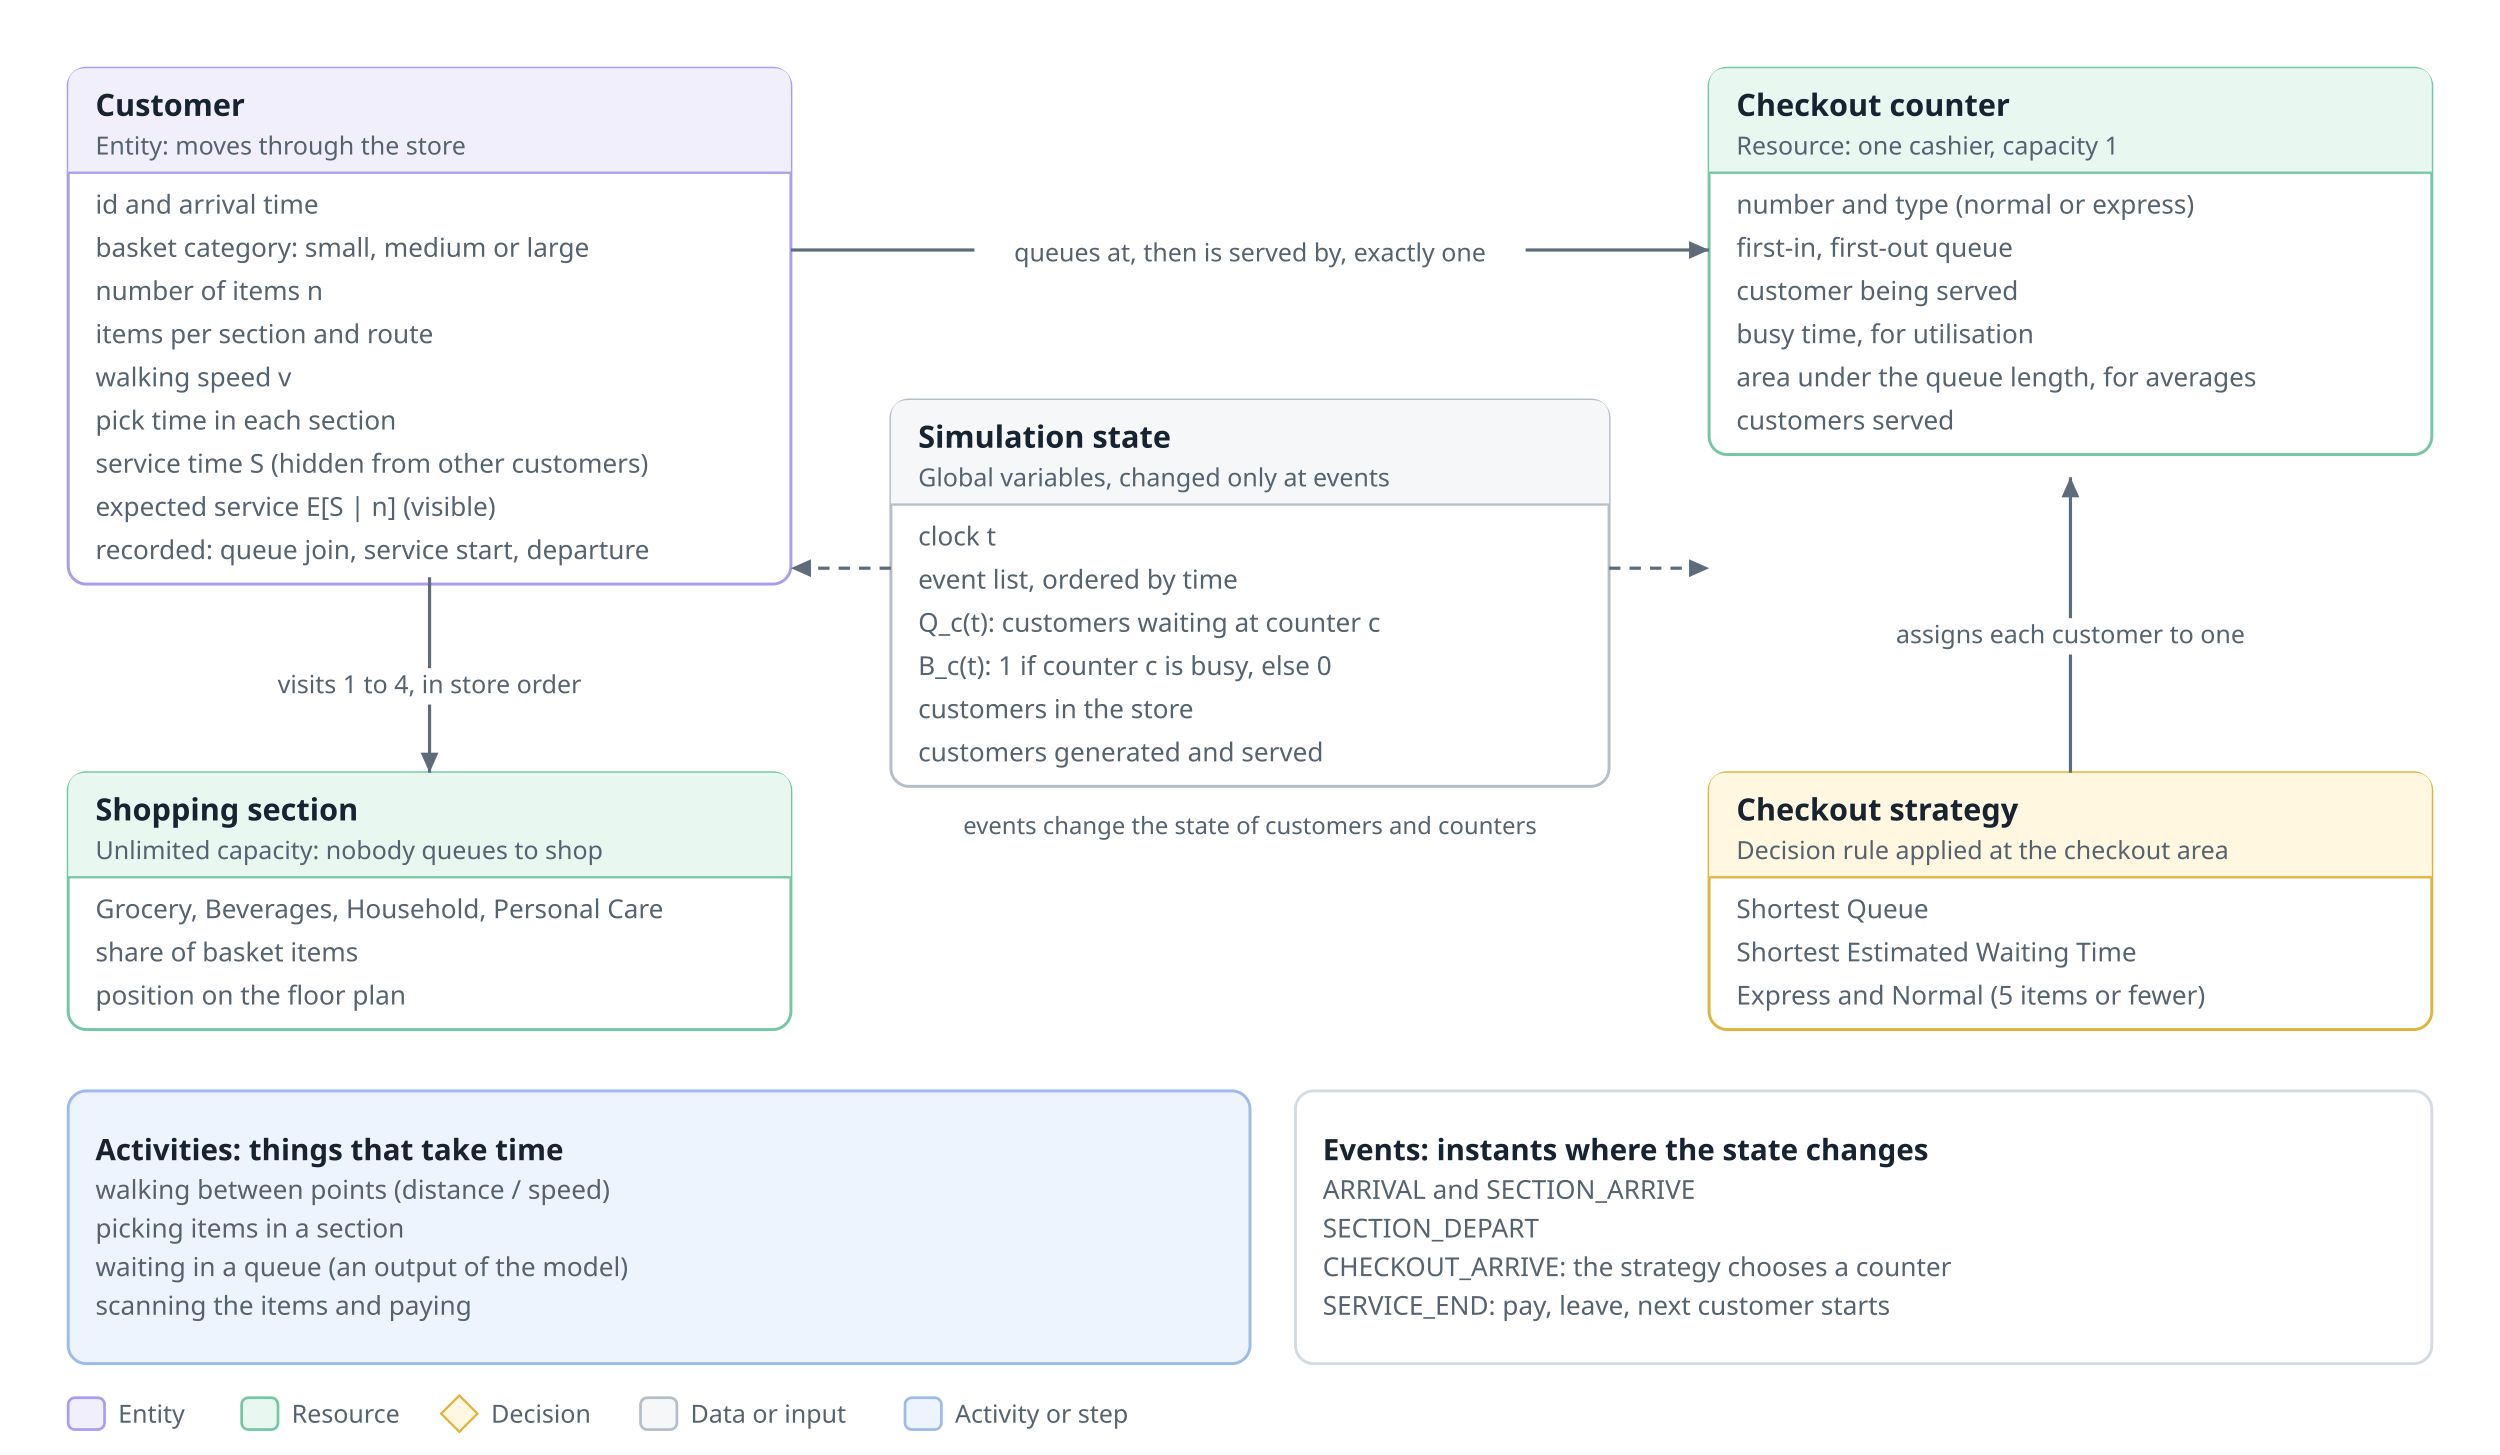
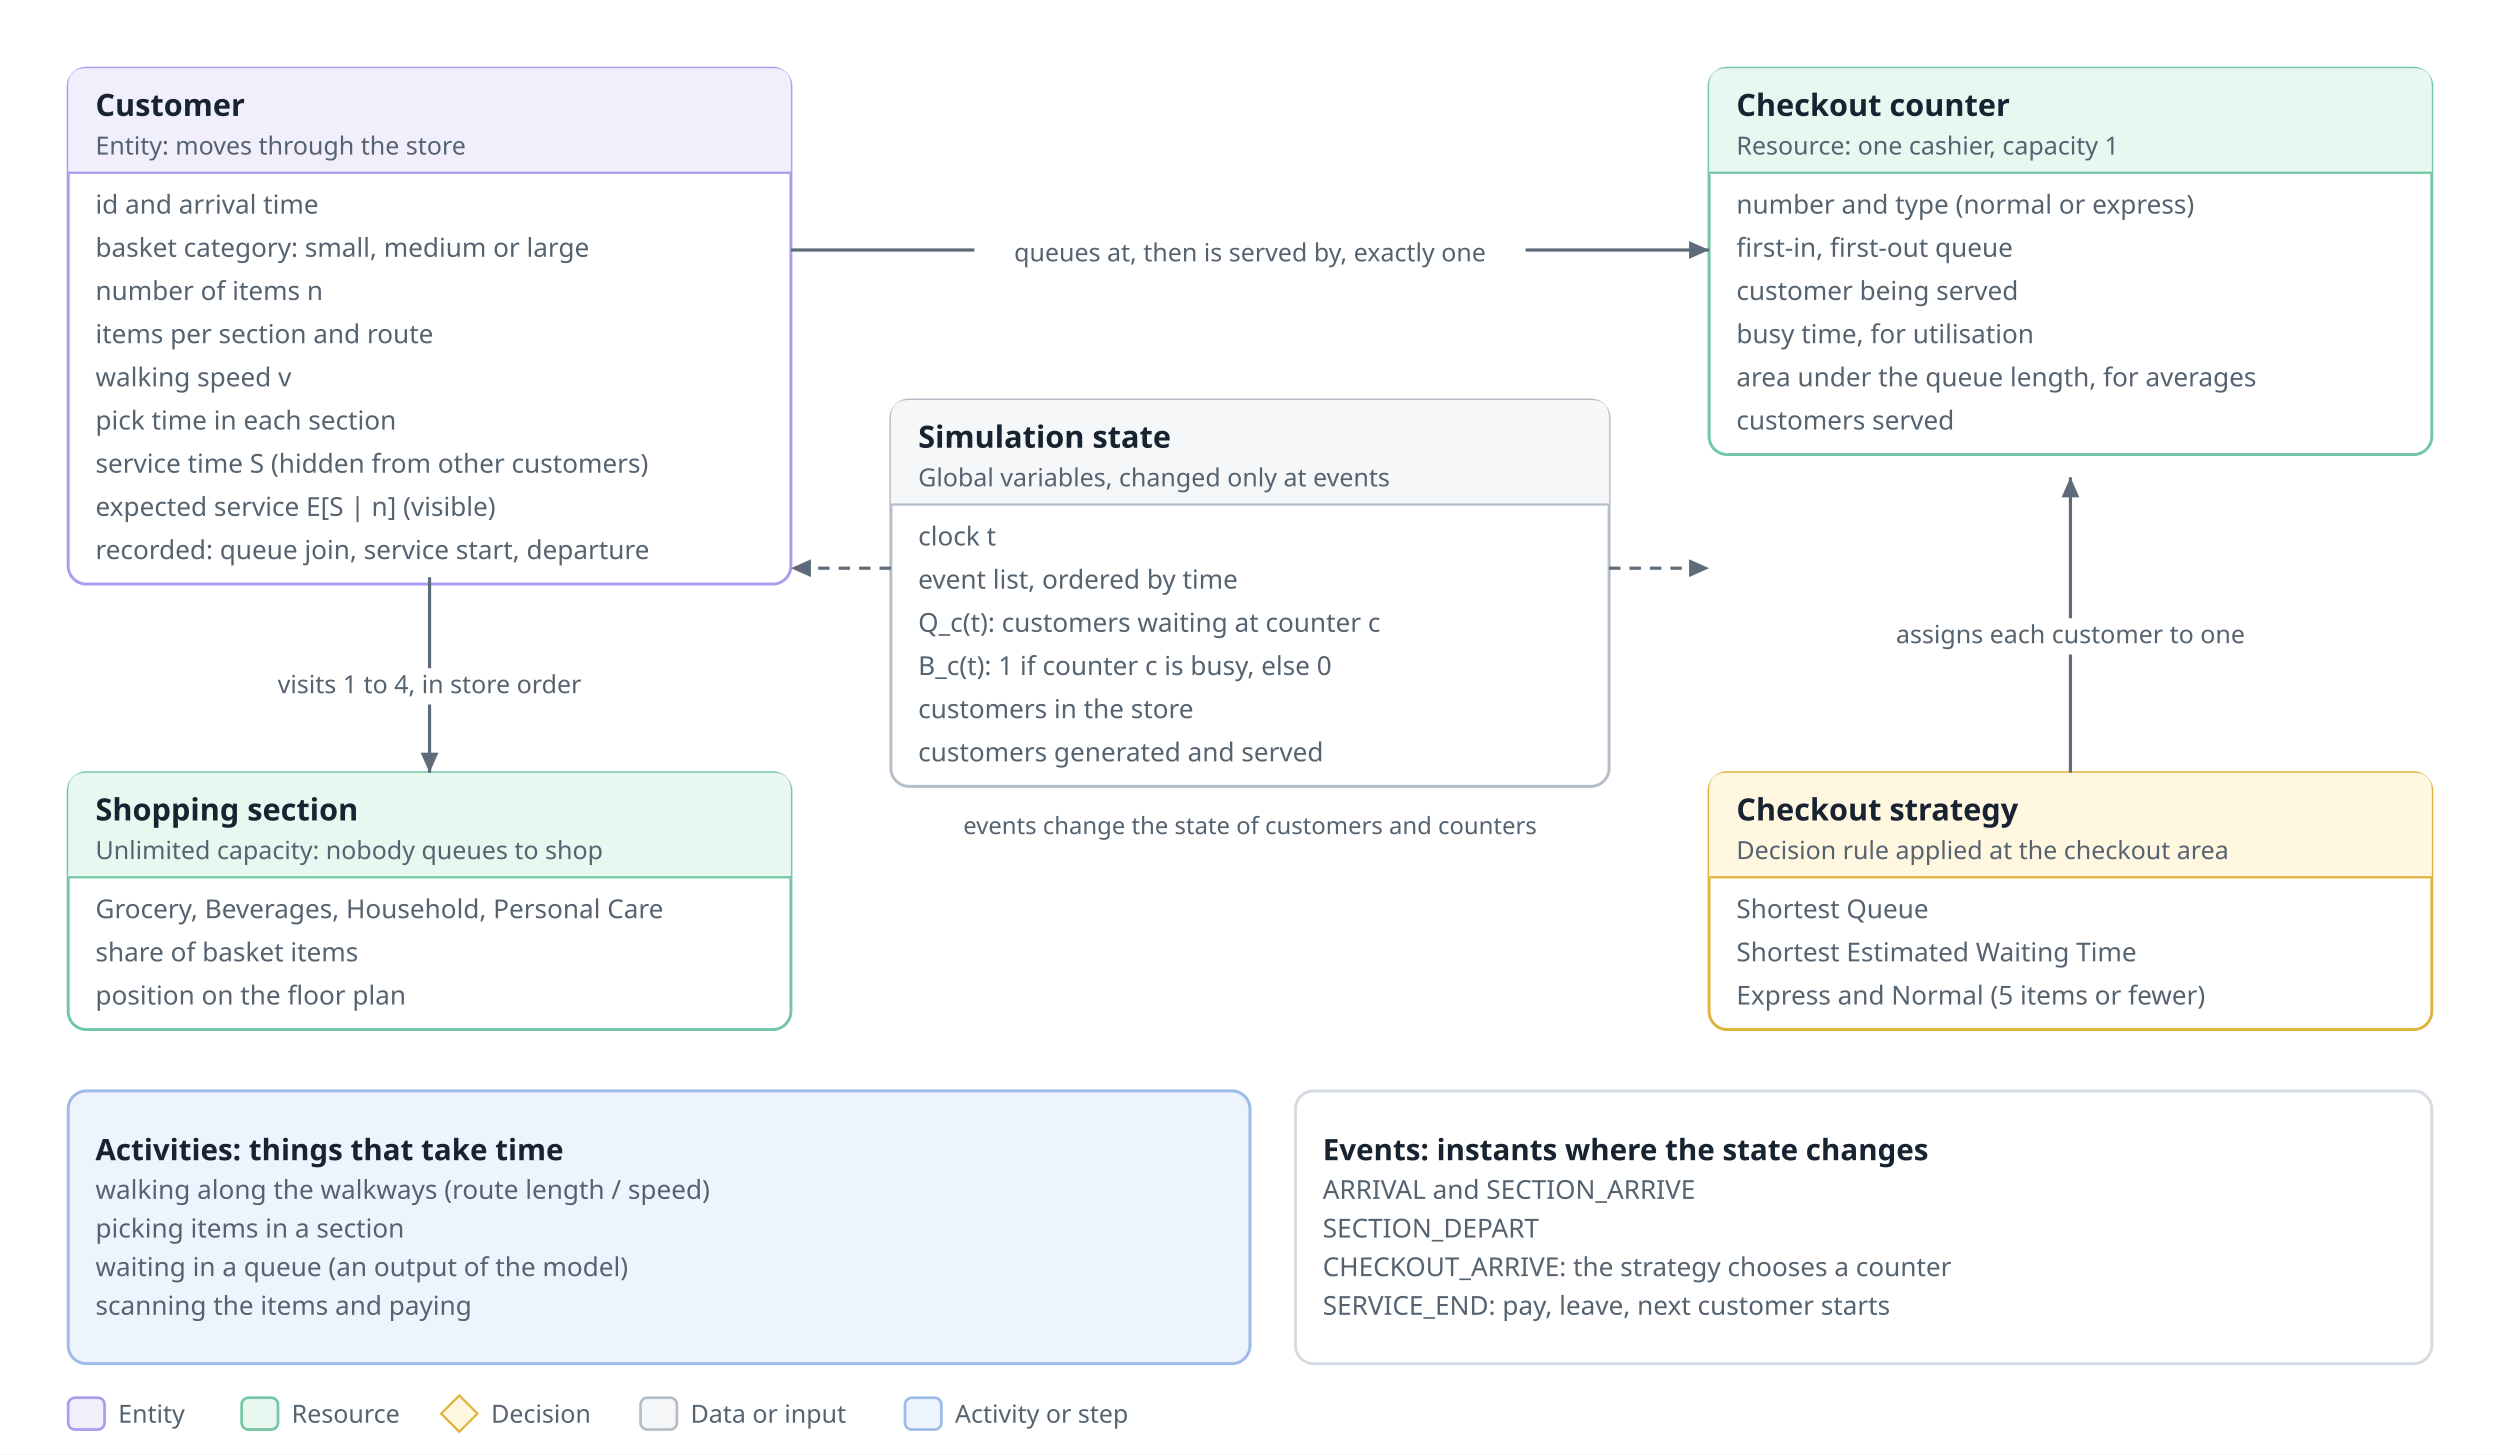
<svg xmlns="http://www.w3.org/2000/svg" viewBox="0 0 1100 640" width="1100" height="640" role="img" aria-labelledby="entities-attributes-and-resources-t entities-attributes-and-resources-d" font-family="&quot;IBM Plex Sans&quot;, &quot;Segoe UI&quot;, system-ui, -apple-system, sans-serif">
  <defs>
    <marker id="arrow" viewBox="0 0 10 10" refX="9" refY="5" markerWidth="7" markerHeight="7" orient="auto-start-reverse">
      <path d="M0,1 L9,5 L0,9 z" fill="#5d6b7a" />
    </marker>
    <marker id="arrow-strong" viewBox="0 0 10 10" refX="9" refY="5" markerWidth="7" markerHeight="7" orient="auto-start-reverse">
      <path d="M0,1 L9,5 L0,9 z" fill="#172331" />
    </marker>
    <marker id="arrow-accent" viewBox="0 0 10 10" refX="9" refY="5" markerWidth="7" markerHeight="7" orient="auto-start-reverse">
      <path d="M0,1 L9,5 L0,9 z" fill="#257de0" />
    </marker>
  </defs>
  <rect x="0" y="0" width="1100" height="640" fill="#ffffff" />
  <g>
    <rect x="30" y="30" width="318" height="227" rx="8" fill="#ffffff" stroke="#aa9cf0" stroke-width="1.3" />
    <path d="M30,76V38Q30,30 38,30H340Q348,30 348,38V76Z" fill="#f2effd" />
    <line x1="30" x2="348" y1="76" y2="76" stroke="#aa9cf0" />
    <text x="42" y="51" font-size="13.5" font-weight="600" fill="#172331" text-anchor="start">Customer</text>
    <text x="42" y="68" font-size="11" font-weight="400" fill="#556270" text-anchor="start">Entity: moves through the store</text>
    <text x="42" y="94" font-size="11.5" font-weight="400" fill="#556270" text-anchor="start">id and arrival time</text>
    <text x="42" y="113" font-size="11.5" font-weight="400" fill="#556270" text-anchor="start">basket category: small, medium or large</text>
    <text x="42" y="132" font-size="11.5" font-weight="400" fill="#556270" text-anchor="start">number of items n</text>
    <text x="42" y="151" font-size="11.5" font-weight="400" fill="#556270" text-anchor="start">items per section and route</text>
    <text x="42" y="170" font-size="11.5" font-weight="400" fill="#556270" text-anchor="start">walking speed v</text>
    <text x="42" y="189" font-size="11.5" font-weight="400" fill="#556270" text-anchor="start">pick time in each section</text>
    <text x="42" y="208" font-size="11.5" font-weight="400" fill="#556270" text-anchor="start">service time S (hidden from other customers)</text>
    <text x="42" y="227" font-size="11.5" font-weight="400" fill="#556270" text-anchor="start">expected service E[S | n] (visible)</text>
    <text x="42" y="246" font-size="11.5" font-weight="400" fill="#556270" text-anchor="start">recorded: queue join, service start, departure</text>
  </g>
  <g>
    <rect x="752" y="30" width="318" height="170" rx="8" fill="#ffffff" stroke="#74c7a5" stroke-width="1.3" />
    <path d="M752,76V38Q752,30 760,30H1062Q1070,30 1070,38V76Z" fill="#e9f7f1" />
    <line x1="752" x2="1070" y1="76" y2="76" stroke="#74c7a5" />
    <text x="764" y="51" font-size="13.5" font-weight="600" fill="#172331" text-anchor="start">Checkout counter</text>
    <text x="764" y="68" font-size="11" font-weight="400" fill="#556270" text-anchor="start">Resource: one cashier, capacity 1</text>
    <text x="764" y="94" font-size="11.5" font-weight="400" fill="#556270" text-anchor="start">number and type (normal or express)</text>
    <text x="764" y="113" font-size="11.5" font-weight="400" fill="#556270" text-anchor="start">first-in, first-out queue</text>
    <text x="764" y="132" font-size="11.5" font-weight="400" fill="#556270" text-anchor="start">customer being served</text>
    <text x="764" y="151" font-size="11.5" font-weight="400" fill="#556270" text-anchor="start">busy time, for utilisation</text>
    <text x="764" y="170" font-size="11.5" font-weight="400" fill="#556270" text-anchor="start">area under the queue length, for averages</text>
    <text x="764" y="189" font-size="11.5" font-weight="400" fill="#556270" text-anchor="start">customers served</text>
  </g>
  <g>
    <rect x="392" y="176" width="316" height="170" rx="8" fill="#ffffff" stroke="#b5bec8" stroke-width="1.3" />
    <path d="M392,222V184Q392,176 400,176H700Q708,176 708,184V222Z" fill="#f5f7f9" />
    <line x1="392" x2="708" y1="222" y2="222" stroke="#b5bec8" />
    <text x="404" y="197" font-size="13.5" font-weight="600" fill="#172331" text-anchor="start">Simulation state</text>
    <text x="404" y="214" font-size="11" font-weight="400" fill="#556270" text-anchor="start">Global variables, changed only at events</text>
    <text x="404" y="240" font-size="11.5" font-weight="400" fill="#556270" text-anchor="start">clock t</text>
    <text x="404" y="259" font-size="11.5" font-weight="400" fill="#556270" text-anchor="start">event list, ordered by time</text>
    <text x="404" y="278" font-size="11.5" font-weight="400" fill="#556270" text-anchor="start">Q_c(t): customers waiting at counter c</text>
    <text x="404" y="297" font-size="11.5" font-weight="400" fill="#556270" text-anchor="start">B_c(t): 1 if counter c is busy, else 0</text>
    <text x="404" y="316" font-size="11.5" font-weight="400" fill="#556270" text-anchor="start">customers in the store</text>
    <text x="404" y="335" font-size="11.5" font-weight="400" fill="#556270" text-anchor="start">customers generated and served</text>
  </g>
  <g>
    <rect x="30" y="340" width="318" height="113" rx="8" fill="#ffffff" stroke="#74c7a5" stroke-width="1.3" />
    <path d="M30,386V348Q30,340 38,340H340Q348,340 348,348V386Z" fill="#e9f7f1" />
    <line x1="30" x2="348" y1="386" y2="386" stroke="#74c7a5" />
    <text x="42" y="361" font-size="13.5" font-weight="600" fill="#172331" text-anchor="start">Shopping section</text>
    <text x="42" y="378" font-size="11" font-weight="400" fill="#556270" text-anchor="start">Unlimited capacity: nobody queues to shop</text>
    <text x="42" y="404" font-size="11.5" font-weight="400" fill="#556270" text-anchor="start">Grocery, Beverages, Household, Personal Care</text>
    <text x="42" y="423" font-size="11.5" font-weight="400" fill="#556270" text-anchor="start">share of basket items</text>
    <text x="42" y="442" font-size="11.5" font-weight="400" fill="#556270" text-anchor="start">position on the floor plan</text>
  </g>
  <g>
    <rect x="752" y="340" width="318" height="113" rx="8" fill="#ffffff" stroke="#e0b43c" stroke-width="1.3" />
    <path d="M752,386V348Q752,340 760,340H1062Q1070,340 1070,348V386Z" fill="#fff7e0" />
    <line x1="752" x2="1070" y1="386" y2="386" stroke="#e0b43c" />
    <text x="764" y="361" font-size="13.5" font-weight="600" fill="#172331" text-anchor="start">Checkout strategy</text>
    <text x="764" y="378" font-size="11" font-weight="400" fill="#556270" text-anchor="start">Decision rule applied at the checkout area</text>
    <text x="764" y="404" font-size="11.5" font-weight="400" fill="#556270" text-anchor="start">Shortest Queue</text>
    <text x="764" y="423" font-size="11.5" font-weight="400" fill="#556270" text-anchor="start">Shortest Estimated Waiting Time</text>
    <text x="764" y="442" font-size="11.5" font-weight="400" fill="#556270" text-anchor="start">Express and Normal (5 items or fewer)</text>
  </g>
  <g>
    <path d="M189,254 L189,340" fill="none" stroke="#5d6b7a" stroke-width="1.4" marker-end="url(#arrow)" stroke-linejoin="round" />
    <g>
      <rect x="102.06" y="294" width="173.88" height="16" rx="3" fill="#ffffff" />
      <text x="189" y="305" font-size="11" fill="#556270" text-anchor="middle" font-weight="400">visits 1 to 4, in store order</text>
    </g>
  </g>
  <g>
    <path d="M348,110 L752,110" fill="none" stroke="#5d6b7a" stroke-width="1.4" marker-end="url(#arrow)" stroke-linejoin="round" />
    <g>
      <rect x="428.74" y="104" width="242.52" height="16" rx="3" fill="#ffffff" />
      <text x="550" y="115" font-size="11" fill="#556270" text-anchor="middle" font-weight="400">queues at, then is served by, exactly one</text>
    </g>
  </g>
  <g>
    <path d="M911,340 L911,210" fill="none" stroke="#5d6b7a" stroke-width="1.4" marker-end="url(#arrow)" stroke-linejoin="round" />
    <g>
      <rect x="826.92" y="272" width="168.16" height="16" rx="3" fill="#ffffff" />
      <text x="911" y="283" font-size="11" fill="#556270" text-anchor="middle" font-weight="400">assigns each customer to one</text>
    </g>
  </g>
  <g>
    <path d="M392,250 L348,250" fill="none" stroke="#5d6b7a" stroke-width="1.4" stroke-dasharray="5 4" marker-end="url(#arrow)" stroke-linejoin="round" />
  </g>
  <g>
    <path d="M708,250 L752,250" fill="none" stroke="#5d6b7a" stroke-width="1.4" stroke-dasharray="5 4" marker-end="url(#arrow)" stroke-linejoin="round" />
  </g>
  <g>
    <rect x="412.23" y="356.5" width="275.54" height="15.5" rx="3" fill="#ffffff" />
    <text x="550" y="367" font-size="10.5" fill="#556270" text-anchor="middle" font-weight="400">events change the state of customers and counters</text>
  </g>
  <g>
    <rect x="30" y="480" width="520" height="120" rx="8" fill="#eef4fd" stroke="#9dbbe8" stroke-width="1.3" />
    <text x="42" y="510.5" font-size="13" font-weight="600" fill="#172331" text-anchor="start">Activities: things that take time</text>
-     <text x="42" y="527.5" font-size="11.5" fill="#556270" text-anchor="start">walking between points (distance / speed)</text>
+     <text x="42" y="527.5" font-size="11.5" fill="#556270" text-anchor="start">walking along the walkways (route length / speed)</text>
    <text x="42" y="544.5" font-size="11.5" fill="#556270" text-anchor="start">picking items in a section</text>
    <text x="42" y="561.5" font-size="11.5" fill="#556270" text-anchor="start">waiting in a queue (an output of the model)</text>
    <text x="42" y="578.5" font-size="11.5" fill="#556270" text-anchor="start">scanning the items and paying</text>
  </g>
  <g>
    <rect x="570" y="480" width="500" height="120" rx="8" fill="#ffffff" stroke="#d5dbe2" stroke-width="1.3" />
    <text x="582" y="510.5" font-size="13" font-weight="600" fill="#172331" text-anchor="start">Events: instants where the state changes</text>
    <text x="582" y="527.5" font-size="11.5" fill="#556270" text-anchor="start">ARRIVAL and SECTION_ARRIVE</text>
    <text x="582" y="544.5" font-size="11.5" fill="#556270" text-anchor="start">SECTION_DEPART</text>
    <text x="582" y="561.5" font-size="11.5" fill="#556270" text-anchor="start">CHECKOUT_ARRIVE: the strategy chooses a counter</text>
    <text x="582" y="578.5" font-size="11.5" fill="#556270" text-anchor="start">SERVICE_END: pay, leave, next customer starts</text>
  </g>
  <g>
    <g>
      <rect x="30" y="615" width="16" height="14" rx="3" fill="#f2effd" stroke="#aa9cf0" stroke-width="1.2" />
      <text x="52" y="626" font-size="11" font-weight="400" fill="#556270" text-anchor="start">Entity</text>
    </g>
    <g>
      <rect x="106.32" y="615" width="16" height="14" rx="3" fill="#e9f7f1" stroke="#74c7a5" stroke-width="1.2" />
      <text x="128.32" y="626" font-size="11" font-weight="400" fill="#556270" text-anchor="start">Resource</text>
    </g>
    <g>
      <path d="M202.08,614L210.08,622L202.08,630L194.08,622Z" fill="#fff7e0" stroke="#e0b43c" />
      <text x="216.08" y="626" font-size="11" font-weight="400" fill="#556270" text-anchor="start">Decision</text>
    </g>
    <g>
      <rect x="281.84" y="615" width="16" height="14" rx="3" fill="#f5f7f9" stroke="#b5bec8" stroke-width="1.2" />
      <text x="303.84" y="626" font-size="11" font-weight="400" fill="#556270" text-anchor="start">Data or input</text>
    </g>
    <g>
      <rect x="398.2" y="615" width="16" height="14" rx="3" fill="#eef4fd" stroke="#9dbbe8" stroke-width="1.2" />
      <text x="420.2" y="626" font-size="11" font-weight="400" fill="#556270" text-anchor="start">Activity or step</text>
    </g>
  </g>
</svg>
